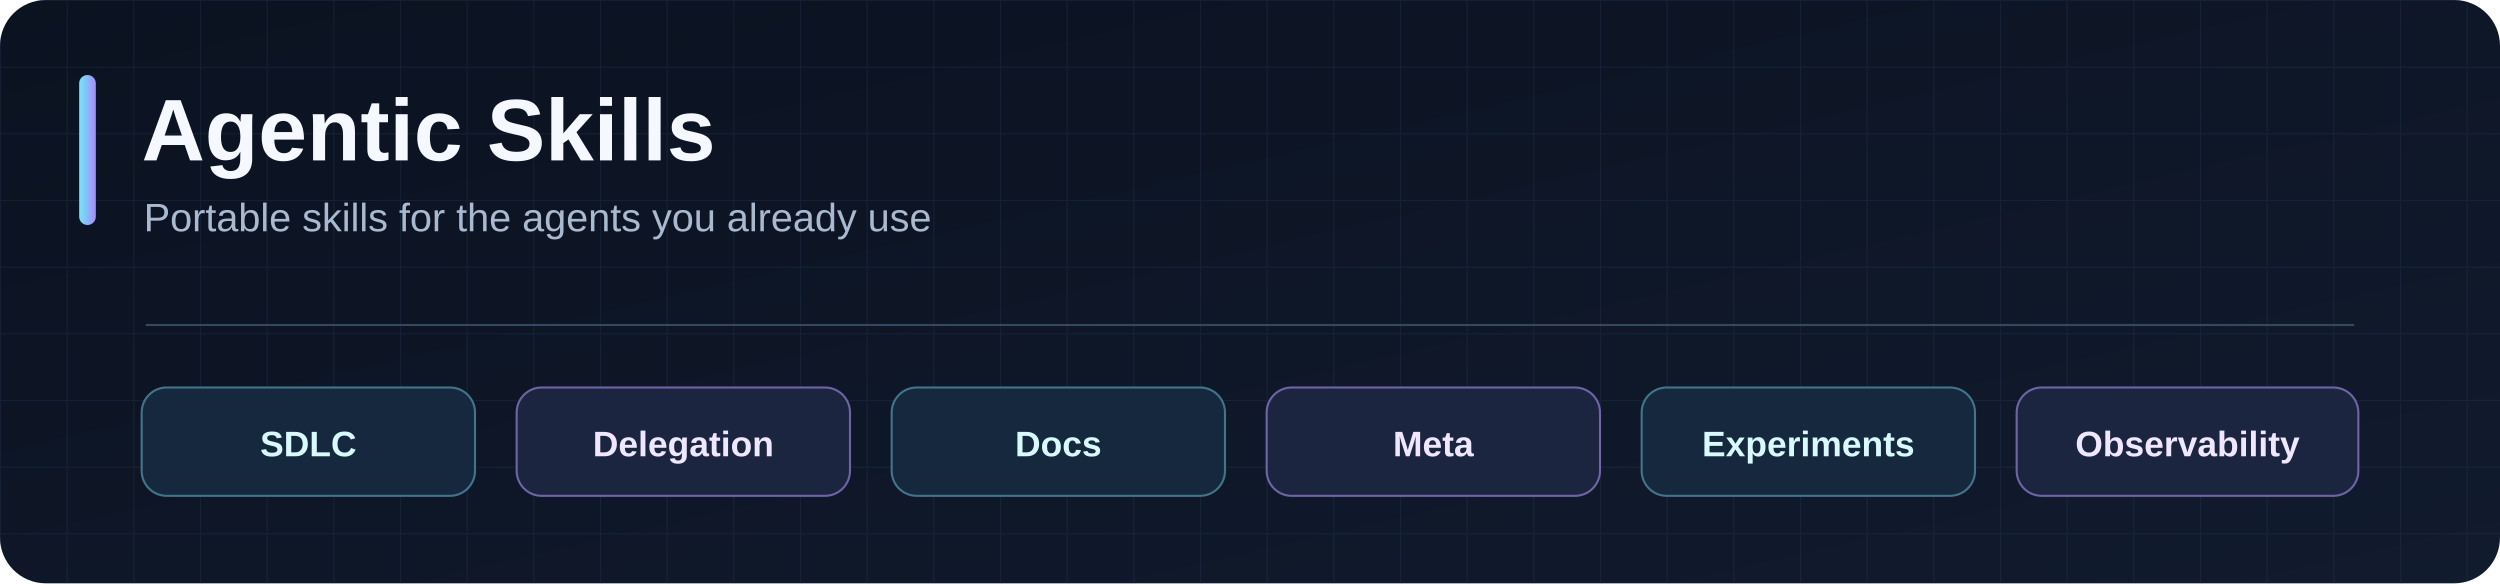
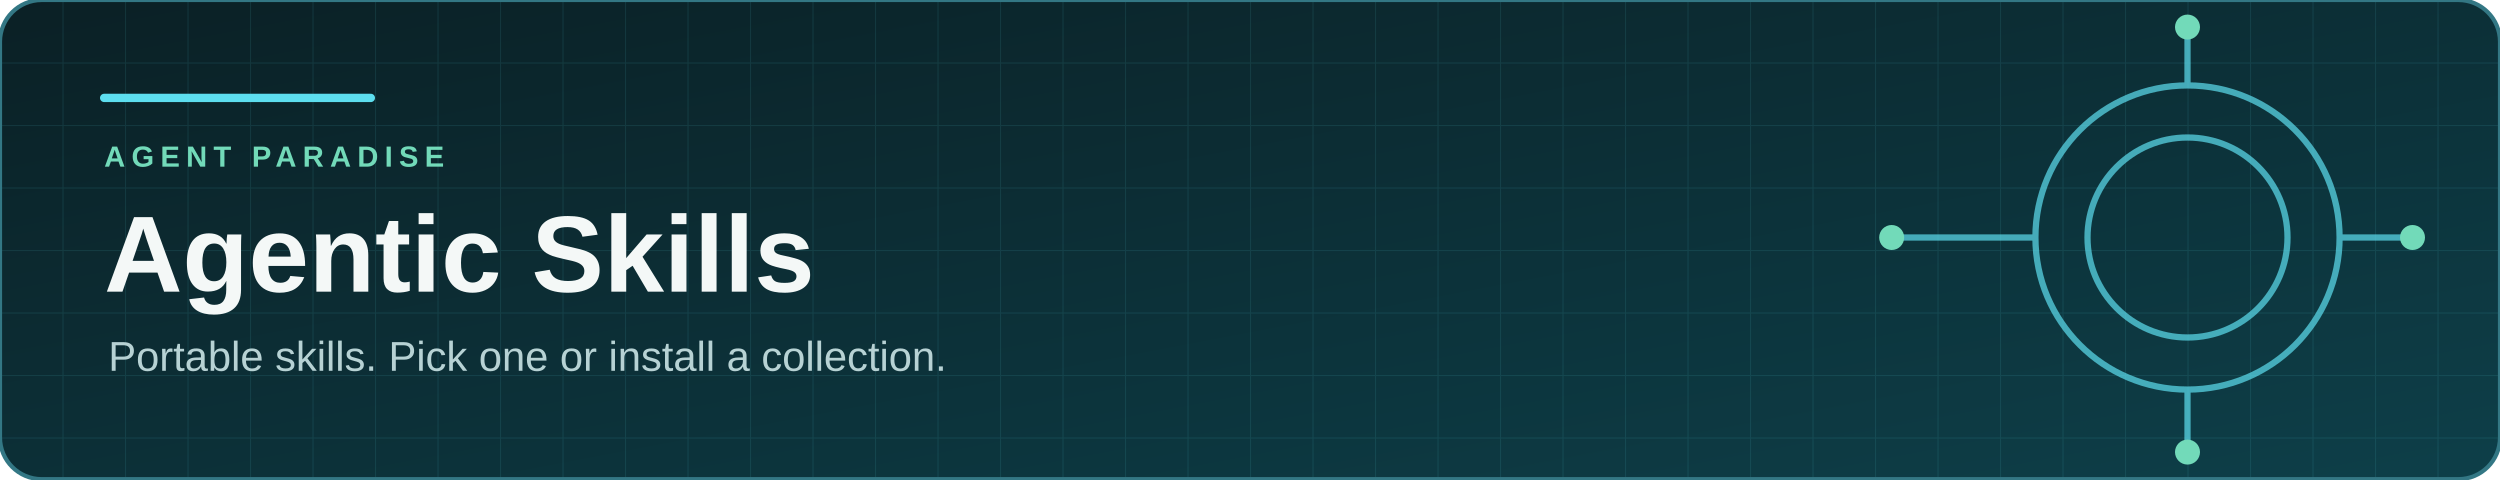
- <svg xmlns="http://www.w3.org/2000/svg" viewBox="0 0 1200 280" role="img" aria-labelledby="title desc">
+ <svg xmlns="http://www.w3.org/2000/svg" width="1200" height="230" viewBox="0 0 1200 230" role="img" aria-labelledby="title desc">
  <defs>
    <linearGradient id="bg" x2="1" y2="1">
-       <stop stop-color="#0b1220" />
-       <stop offset="1" stop-color="#111b2e" />
+       <stop stop-color="#0B2025" />
+       <stop offset="1" stop-color="#0D3F49" />
    </linearGradient>
-     <linearGradient id="accent" x2="1" y2="0">
-       <stop stop-color="#6ee7f9" />
-       <stop offset="1" stop-color="#a78bfa" />
-     </linearGradient>
-     <pattern id="grid" width="32" height="32" patternUnits="userSpaceOnUse">
-       <path d="M32 0H0V32" fill="none" stroke="#28405f" stroke-opacity=".28" />
+     <pattern id="grid" width="30" height="30" patternUnits="userSpaceOnUse">
+       <path d="M30 0H0V30" fill="none" stroke="#5DDEEF" stroke-opacity=".1" />
    </pattern>
  </defs>
-   <rect width="1200" height="280" rx="22" fill="url(#bg)" />
-   <rect width="1200" height="280" rx="22" fill="url(#grid)" />
-   <rect x="38" y="36" width="8" height="72" rx="4" fill="url(#accent)" />
-   <text x="68" y="77" fill="#f5f8ff" font-family="Arial, Helvetica, sans-serif" font-size="42" font-weight="700">Agentic Skills</text>
-   <text x="69" y="111" fill="#a9b9d0" font-family="Arial, Helvetica, sans-serif" font-size="19">Portable skills for the agents you already use</text>
-   <path d="M70 156H1130" stroke="#344862" stroke-width="1" />
-   <g font-family="Arial, Helvetica, sans-serif" font-size="17" font-weight="600" text-anchor="middle">
-     <g fill="#16283d" stroke="#42758a">
-       <rect x="68" y="186" width="160" height="52" rx="12" />
-       <text x="148" y="219" fill="#d8faff" stroke="none">SDLC</text>
-     </g>
-     <g fill="#1b2540" stroke="#7064a6">
-       <rect x="248" y="186" width="160" height="52" rx="12" />
-       <text x="328" y="219" fill="#efe6ff" stroke="none">Delegation</text>
-     </g>
-     <g fill="#16283d" stroke="#42758a">
-       <rect x="428" y="186" width="160" height="52" rx="12" />
-       <text x="508" y="219" fill="#d8faff" stroke="none">Docs</text>
-     </g>
-     <g fill="#1b2540" stroke="#7064a6">
-       <rect x="608" y="186" width="160" height="52" rx="12" />
-       <text x="688" y="219" fill="#efe6ff" stroke="none">Meta</text>
-     </g>
-     <g fill="#16283d" stroke="#42758a">
-       <rect x="788" y="186" width="160" height="52" rx="12" />
-       <text x="868" y="219" fill="#d8faff" stroke="none">Experiments</text>
-     </g>
-     <g fill="#1b2540" stroke="#7064a6">
-       <rect x="968" y="186" width="164" height="52" rx="12" />
-       <text x="1050" y="219" fill="#efe6ff" stroke="none">Observability</text>
-     </g>
+   <rect width="1200" height="230" rx="20" fill="url(#bg)" />
+   <rect width="1200" height="230" rx="20" fill="url(#grid)" />
+   <rect x="0" y="0" width="1200" height="230" rx="20" fill="none" stroke="#337784" stroke-width="2" />
+   <path d="M50 47H178" stroke="#5DDEEF" stroke-width="4" stroke-linecap="round" />
+   <text x="50" y="80" fill="#72DAB9" font-family="Arial, Helvetica, sans-serif" font-size="14" font-weight="700" letter-spacing="3">AGENT PARADISE</text>
+   <text x="50" y="140" fill="#F4F8F7" font-family="Arial, Helvetica, sans-serif" font-size="52" font-weight="700">Agentic Skills</text>
+   <text x="52" y="178" fill="#B7D2D4" font-family="Arial, Helvetica, sans-serif" font-size="20">Portable skills. Pick one or install a collection.</text>
+   <g fill="none" stroke="#5DDEEF" stroke-width="3" opacity=".7">
+     <circle cx="1050" cy="114" r="73" />
+     <circle cx="1050" cy="114" r="48" />
+     <path d="M908 114h69m146 0h35M1050 13v28m0 146v30" />
+   </g>
+   <g fill="#72DAB9">
+     <circle cx="908" cy="114" r="6" />
+     <circle cx="1158" cy="114" r="6" />
+     <circle cx="1050" cy="13" r="6" />
+     <circle cx="1050" cy="217" r="6" />
  </g>
</svg>
